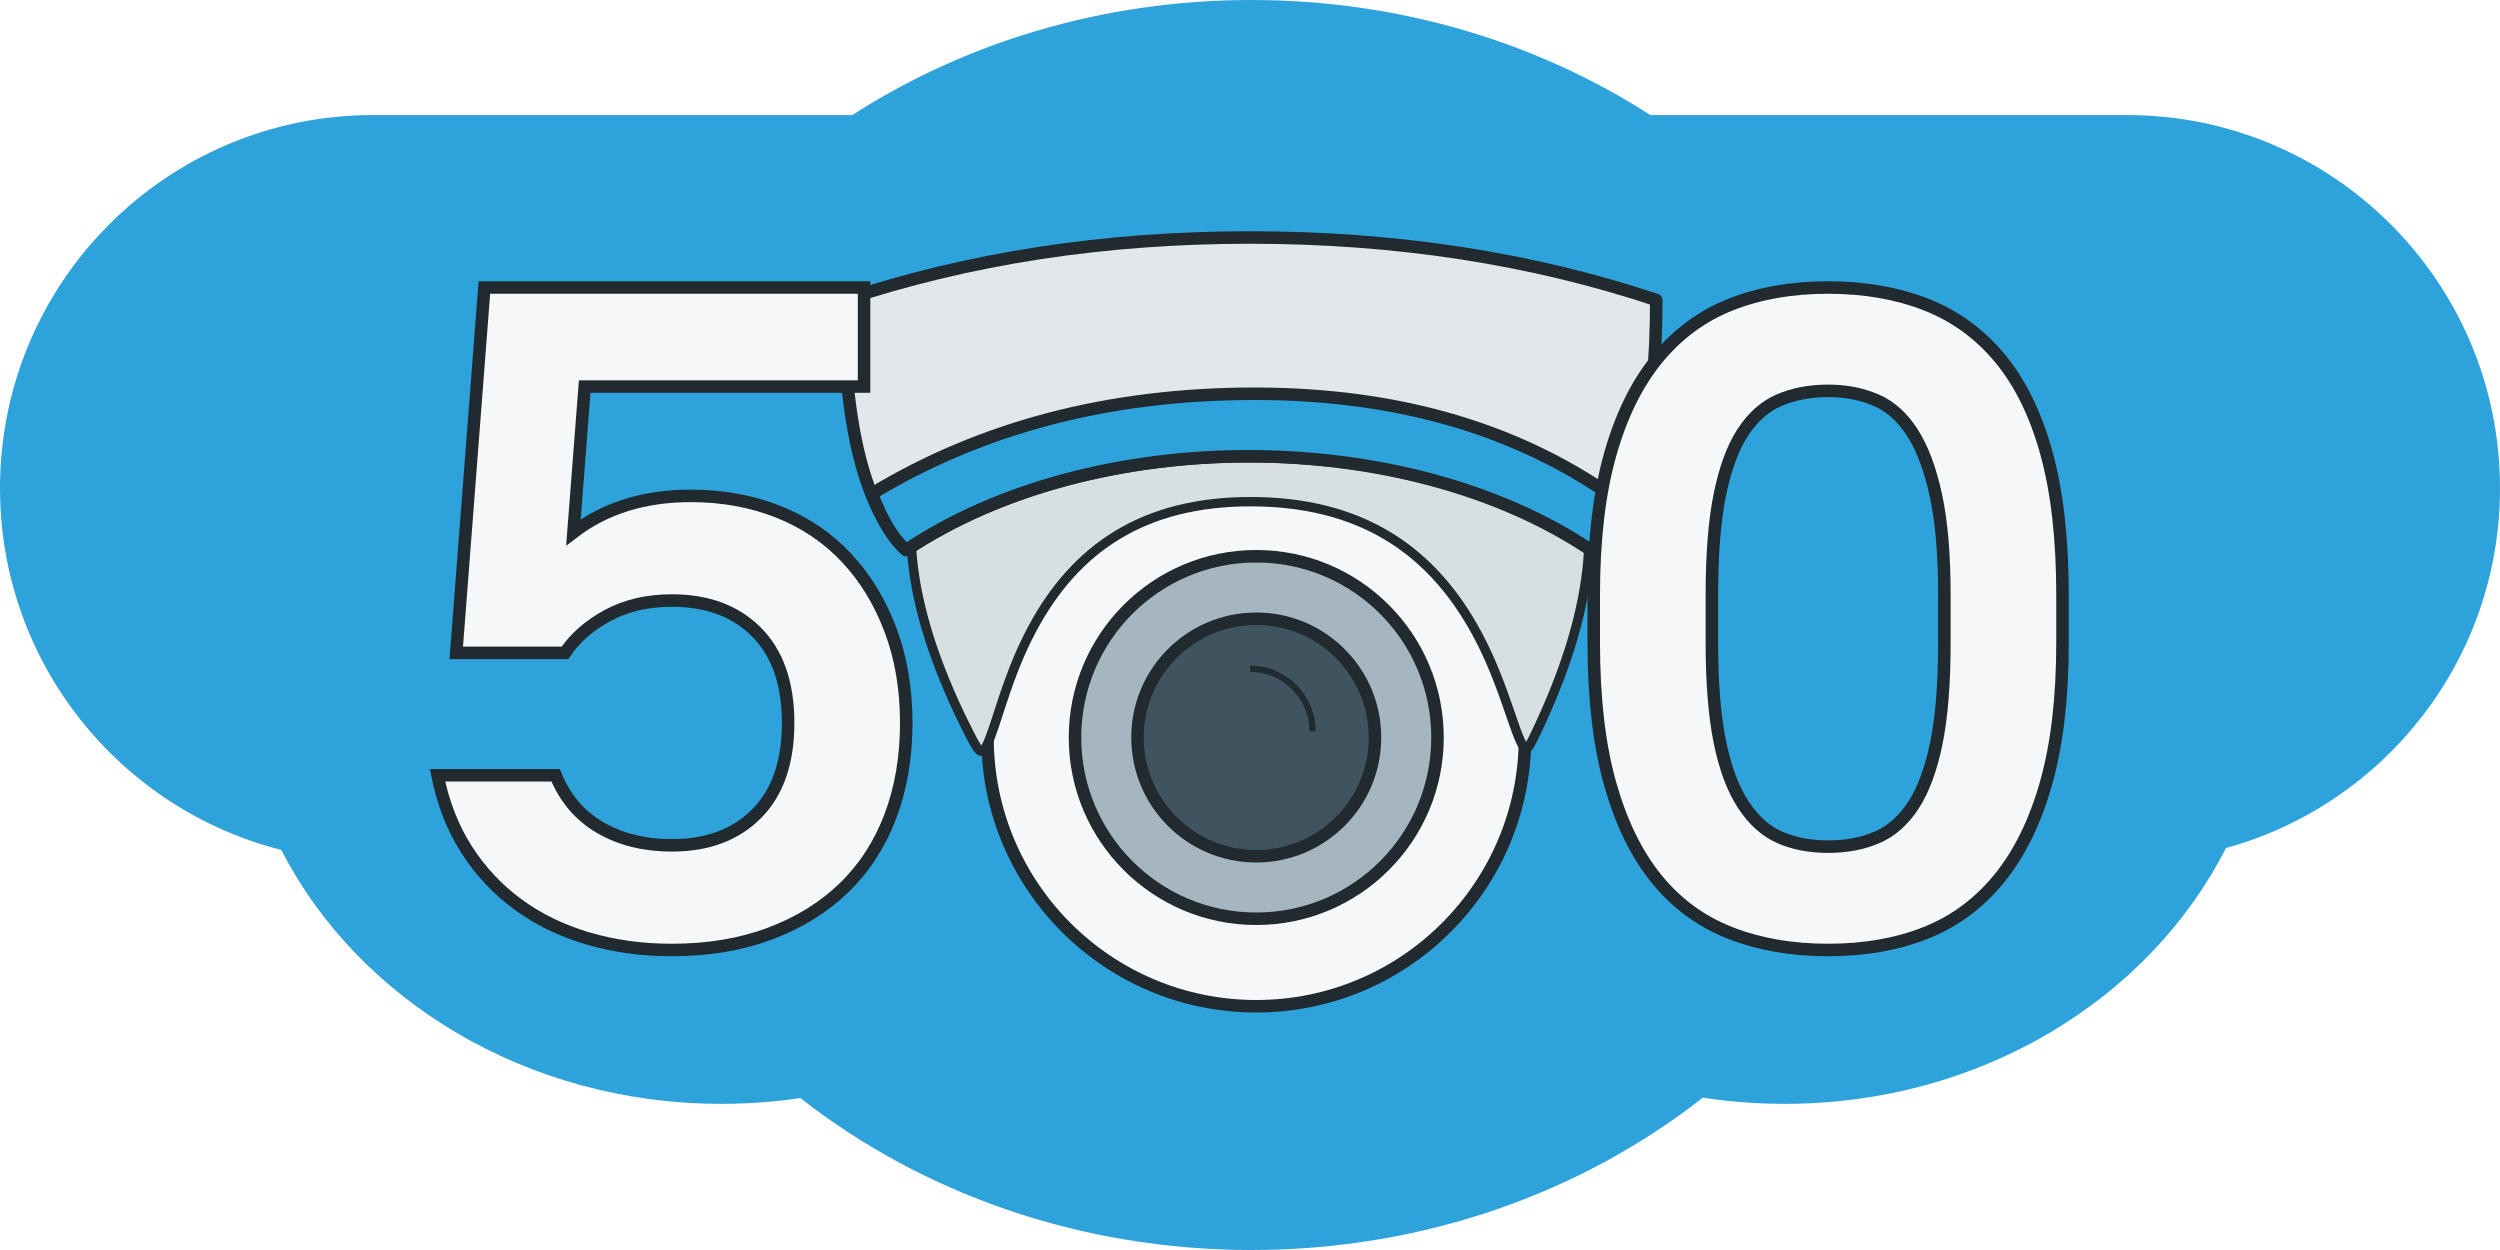
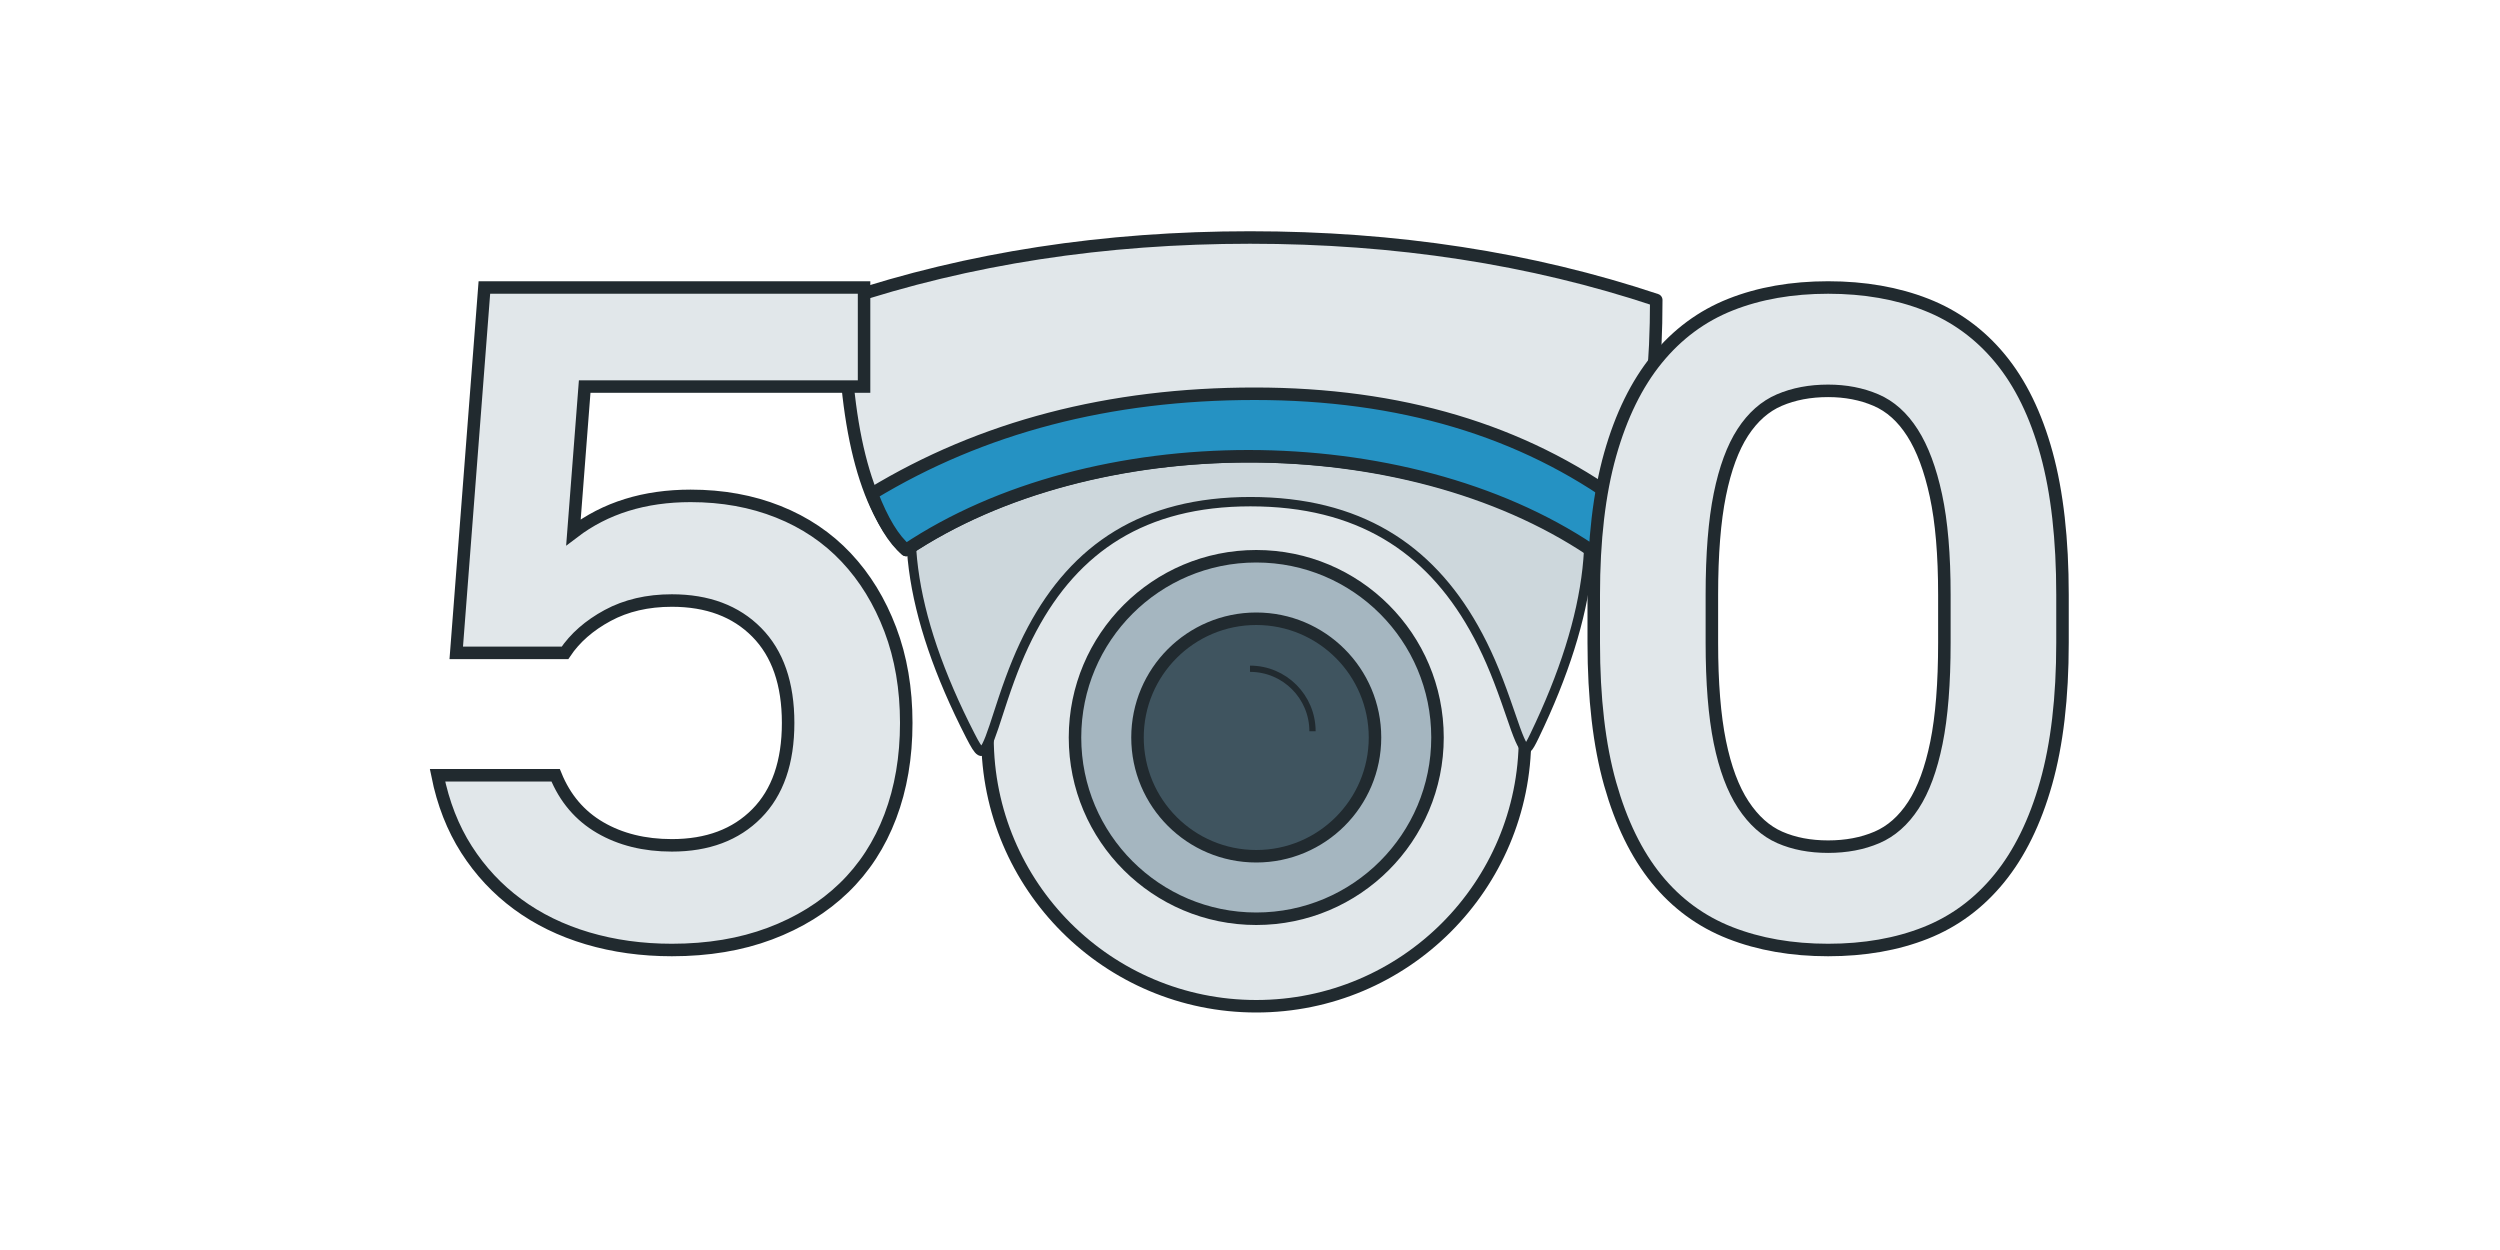
- <svg xmlns="http://www.w3.org/2000/svg" viewBox="0 0 400 200" version="1.1">
-   <g id="Cloud/Placeholders/500" stroke="none" stroke-width="1" fill="none" fill-rule="evenodd">
-     <path d="M200.211,0 C223.999,0 246.029,6.815 264.053,18.406 L340.299,18.408 C373.271,18.408 400,45.137 400,78.109 C400,105.592 381.43,128.738 356.153,135.683 C343.895,159.839 316.901,176.617 285.572,176.617 C281.1,176.617 276.717,176.275 272.452,175.619 C253.093,190.809 227.837,200 200.211,200 C172.63,200 147.411,190.839 128.061,175.692 C123.949,176.3 119.727,176.617 115.423,176.617 C84.225,176.617 57.327,159.979 44.996,135.986 C19.135,129.436 3.41650556e-15,106.007 0,78.109 C-4.03793284e-15,45.137 26.729,18.408 59.701,18.408 L136.369,18.406 C154.392,6.815 176.423,0 200.211,0 Z" id="Cloud" fill="#2EA2DB" class="brand_element_cloud" />
-     <circle id="Oval" stroke="#212A2F" stroke-width="2" fill="#F5F7F9" cx="201" cy="118" r="43" />
-     <circle id="Oval" stroke="#212A2F" stroke-width="2" fill="#A5B6C0" cx="201" cy="118" r="29" />
-     <circle id="Oval" stroke="#212A2F" stroke-width="2" fill="#3F545F" cx="201" cy="118" r="19" />
-     <path d="M210,117 C210,111.477 205.523,107 200,107" id="Path" stroke="#212A2F" />
-     <path d="M148.998,69.75 C143.136,82.13 145.2,98.111 155.269,117.725 C156.783,120.674 157.111,120.777 157.876,119.265 C158.211,118.603 158.566,117.676 159.046,116.246 C159.244,115.657 160.203,112.698 160.498,111.817 C161.953,107.47 163.335,104.04 165.137,100.656 C172.025,87.724 182.936,80.267 200.078,80.267 C217.367,80.267 228.576,87.656 235.796,100.43 C237.807,103.987 239.317,107.552 240.941,112.167 C241.114,112.659 242.219,115.873 242.498,116.639 C242.991,117.994 243.363,118.848 243.701,119.373 C244.188,120.127 244.425,120.01 245.519,117.742 C254.979,98.125 256.736,82.138 250.864,69.75 L148.998,69.75 Z" id="Rectangle" stroke="#212A2F" stroke-width="1.5" fill="#D7DFE3" />
-     <path d="M135,48 C155,41.333 176.667,38 200,38 C223.333,38 245,41.333 265,48 C265,68 261.667,81.333 255,88 C225,68 175,68 145,88 C138.333,81.333 135,68 135,48 Z" id="Path-5" stroke="#212A2F" stroke-width="2" fill="#E1E7EA" stroke-linejoin="round" />
-     <path d="M139.5,79 C157.093,68.333 177.508,63 200.745,63 C223.981,63 243.566,68.833 259.5,80.5 C259.168,82.167 257.508,84.667 254.521,88 C224.645,68 174.853,68 144.977,88 C142.985,86.333 141.16,83.333 139.5,79 Z" id="Path-5" stroke="#212A2F" stroke-width="2" fill="#2EA2DB" class="brand_element" stroke-linejoin="round" />
-     <path d="M77.5,46 L138.25,46 L138.25,61.848 L93.55,61.848 L91.75,85.171 C96.85,81.283 103.1,79.34 110.5,79.34 C115.6,79.34 120.275,80.187 124.525,81.882 C128.775,83.576 132.4,86.018 135.4,89.207 C138.4,92.397 140.75,96.234 142.45,100.719 C144.15,105.205 145,110.188 145,115.67 C145,121.152 144.15,126.135 142.45,130.621 C140.75,135.106 138.275,138.918 135.025,142.058 C131.775,145.197 127.825,147.639 123.175,149.384 C118.525,151.128 113.3,152 107.5,152 C102.7,152 98.2,151.377 94,150.131 C89.8,148.885 86.075,147.066 82.825,144.674 C79.575,142.282 76.85,139.367 74.65,135.928 C72.45,132.489 70.9,128.528 70,124.042 L88.9,124.042 C90.4,127.73 92.775,130.521 96.025,132.415 C99.275,134.308 103.1,135.255 107.5,135.255 C113.2,135.255 117.725,133.561 121.075,130.172 C124.425,126.783 126.1,121.949 126.1,115.67 C126.1,109.391 124.425,104.557 121.075,101.168 C117.725,97.779 113.2,96.085 107.5,96.085 C103.6,96.085 100.175,96.882 97.225,98.477 C94.275,100.071 92,102.065 90.4,104.457 L73,104.457 L77.5,46 Z" id="5" stroke="#212A2F" stroke-width="2" fill="#F5F7F9" fill-rule="nonzero" />
-     <path d="M292.5,46 C298.3,46 303.525,46.91 308.175,48.731 C312.825,50.552 316.775,53.431 320.025,57.368 C323.275,61.305 325.75,66.373 327.45,72.574 C329.15,78.774 330,86.304 330,95.162 L330,102.838 C330,111.598 329.125,119.078 327.375,125.279 C325.625,131.479 323.125,136.572 319.875,140.558 C316.625,144.545 312.7,147.448 308.1,149.269 C303.5,151.09 298.3,152 292.5,152 C286.7,152 281.475,151.09 276.825,149.269 C272.175,147.448 268.25,144.569 265.05,140.632 C261.85,136.695 259.375,131.627 257.625,125.426 C255.875,119.226 255,111.696 255,102.838 L255,95.162 C255,86.402 255.875,78.922 257.625,72.721 C259.375,66.521 261.875,61.428 265.125,57.442 C268.375,53.455 272.3,50.552 276.9,48.731 C281.5,46.91 286.7,46 292.5,46 Z M292.5,62.535 C289.6,62.535 287,63.027 284.7,64.011 C282.4,64.995 280.45,66.718 278.85,69.178 C277.25,71.639 276.025,74.961 275.175,79.143 C274.325,83.326 273.9,88.666 273.9,95.162 L273.9,95.162 L273.9,102.838 C273.9,109.236 274.325,114.526 275.175,118.709 C276.025,122.892 277.275,126.238 278.925,128.748 C280.575,131.258 282.525,133.005 284.775,133.989 C287.025,134.973 289.6,135.465 292.5,135.465 C295.4,135.465 298,134.973 300.3,133.989 C302.6,133.005 304.55,131.282 306.15,128.822 C307.75,126.361 308.975,123.039 309.825,118.857 C310.675,114.674 311.1,109.334 311.1,102.838 L311.1,102.838 L311.1,95.162 C311.1,88.764 310.65,83.474 309.75,79.291 C308.85,75.108 307.6,71.762 306,69.252 C304.4,66.742 302.45,64.995 300.15,64.011 C297.85,63.027 295.3,62.535 292.5,62.535 Z" id="0" stroke="#212A2F" stroke-width="2" fill="#F5F7F9" fill-rule="nonzero" />
-   </g>
+ <svg xmlns="http://www.w3.org/2000/svg" width="400" height="200" viewBox="0 0 400 200" fill="none">
+   <path d="M201 161C224.748 161 244 141.748 244 118C244 94.252 224.748 75 201 75C177.252 75 158 94.252 158 118C158 141.748 177.252 161 201 161Z" fill="#E1E7EA" stroke="#212A2F" stroke-width="2" />
+   <path d="M201 147C217.016 147 230 134.016 230 118C230 101.984 217.016 89 201 89C184.984 89 172 101.984 172 118C172 134.016 184.984 147 201 147Z" fill="#A5B6C0" stroke="#212A2F" stroke-width="2" />
+   <path d="M201 137C211.493 137 220 128.493 220 118C220 107.507 211.493 99 201 99C190.507 99 182 107.507 182 118C182 128.493 190.507 137 201 137Z" fill="#3F545F" stroke="#212A2F" stroke-width="2" />
+   <path d="M210 117C210 111.477 205.523 107 200 107" stroke="#212A2F" />
+   <path fill-rule="evenodd" clip-rule="evenodd" d="M148.998 69.75C143.136 82.13 145.2 98.111 155.269 117.725C156.783 120.674 157.111 120.777 157.876 119.265C158.211 118.603 158.566 117.676 159.046 116.246C159.244 115.657 160.203 112.698 160.498 111.817C161.953 107.47 163.335 104.04 165.137 100.656C172.025 87.724 182.936 80.266 200.078 80.266C217.367 80.266 228.576 87.656 235.796 100.43C237.807 103.987 239.317 107.552 240.941 112.167C241.114 112.659 242.219 115.873 242.498 116.639C242.991 117.994 243.363 118.848 243.701 119.373C244.188 120.127 244.425 120.01 245.519 117.742C254.979 98.125 256.736 82.138 250.864 69.75H148.998Z" fill="#CDD7DC" stroke="#212A2F" stroke-width="1.5" />
+   <path fill-rule="evenodd" clip-rule="evenodd" d="M135 48C155 41.333 176.667 38 200 38C223.333 38 245 41.333 265 48C265 68 261.667 81.333 255 88C225 68 175 68 145 88C138.333 81.333 135 68 135 48Z" fill="#E1E7EA" stroke="#212A2F" stroke-width="2" stroke-linejoin="round" />
+   <path class="brand_element" fill-rule="evenodd" clip-rule="evenodd" d="M139.5 79C157.093 68.333 177.508 63 200.745 63C223.981 63 243.566 68.833 259.5 80.5C259.168 82.167 257.508 84.667 254.521 88C224.645 68 174.853 68 144.977 88C142.985 86.333 141.16 83.333 139.5 79Z" fill="#2592C3" stroke="#212A2F" stroke-width="2" stroke-linejoin="round" />
+   <path d="M77.5 46H138.25V61.848H93.55L91.75 85.171C96.85 81.284 103.1 79.34 110.5 79.34C115.6 79.34 120.275 80.187 124.525 81.882C128.775 83.576 132.4 86.018 135.4 89.207C138.4 92.397 140.75 96.234 142.45 100.719C144.15 105.205 145 110.188 145 115.67C145 121.152 144.15 126.135 142.45 130.621C140.75 135.106 138.275 138.918 135.025 142.058C131.775 145.197 127.825 147.639 123.175 149.384C118.525 151.128 113.3 152 107.5 152C102.7 152 98.2 151.377 94 150.131C89.8 148.885 86.075 147.066 82.825 144.674C79.575 142.282 76.85 139.367 74.65 135.928C72.45 132.489 70.9 128.528 70 124.042H88.9C90.4 127.73 92.775 130.521 96.025 132.415C99.275 134.308 103.1 135.255 107.5 135.255C113.2 135.255 117.725 133.561 121.075 130.172C124.425 126.783 126.1 121.949 126.1 115.67C126.1 109.391 124.425 104.557 121.075 101.168C117.725 97.779 113.2 96.085 107.5 96.085C103.6 96.085 100.175 96.882 97.225 98.477C94.275 100.071 92 102.065 90.4 104.457H73L77.5 46Z" fill="#E1E7EA" stroke="#212A2F" stroke-width="2" />
+   <path d="M292.5 46C298.3 46 303.525 46.91 308.175 48.731C312.825 50.552 316.775 53.431 320.025 57.368C323.275 61.305 325.75 66.373 327.45 72.574C329.15 78.774 330 86.304 330 95.162V102.838C330 111.598 329.125 119.078 327.375 125.279C325.625 131.479 323.125 136.572 319.875 140.559C316.625 144.545 312.7 147.448 308.1 149.269C303.5 151.09 298.3 152 292.5 152C286.7 152 281.475 151.09 276.825 149.269C272.175 147.448 268.25 144.569 265.05 140.632C261.85 136.695 259.375 131.627 257.625 125.426C255.875 119.226 255 111.696 255 102.838V95.162C255 86.402 255.875 78.922 257.625 72.722C259.375 66.521 261.875 61.428 265.125 57.441C268.375 53.455 272.3 50.552 276.9 48.731C281.5 46.91 286.7 46 292.5 46ZM292.5 62.535C289.6 62.535 287 63.027 284.7 64.011C282.4 64.995 280.45 66.718 278.85 69.178C277.25 71.639 276.025 74.96 275.175 79.144C274.325 83.326 273.9 88.666 273.9 95.162V102.838C273.9 109.236 274.325 114.526 275.175 118.709C276.025 122.892 277.275 126.238 278.925 128.748C280.575 131.258 282.525 133.005 284.775 133.989C287.025 134.973 289.6 135.465 292.5 135.465C295.4 135.465 298 134.973 300.3 133.989C302.6 133.005 304.55 131.282 306.15 128.822C307.75 126.361 308.975 123.039 309.825 118.857C310.675 114.674 311.1 109.334 311.1 102.838V95.162C311.1 88.764 310.65 83.474 309.75 79.291C308.85 75.108 307.6 71.762 306 69.252C304.4 66.742 302.45 64.995 300.15 64.011C297.85 63.027 295.3 62.535 292.5 62.535Z" fill="#E1E7EA" stroke="#212A2F" stroke-width="2" />
</svg>
